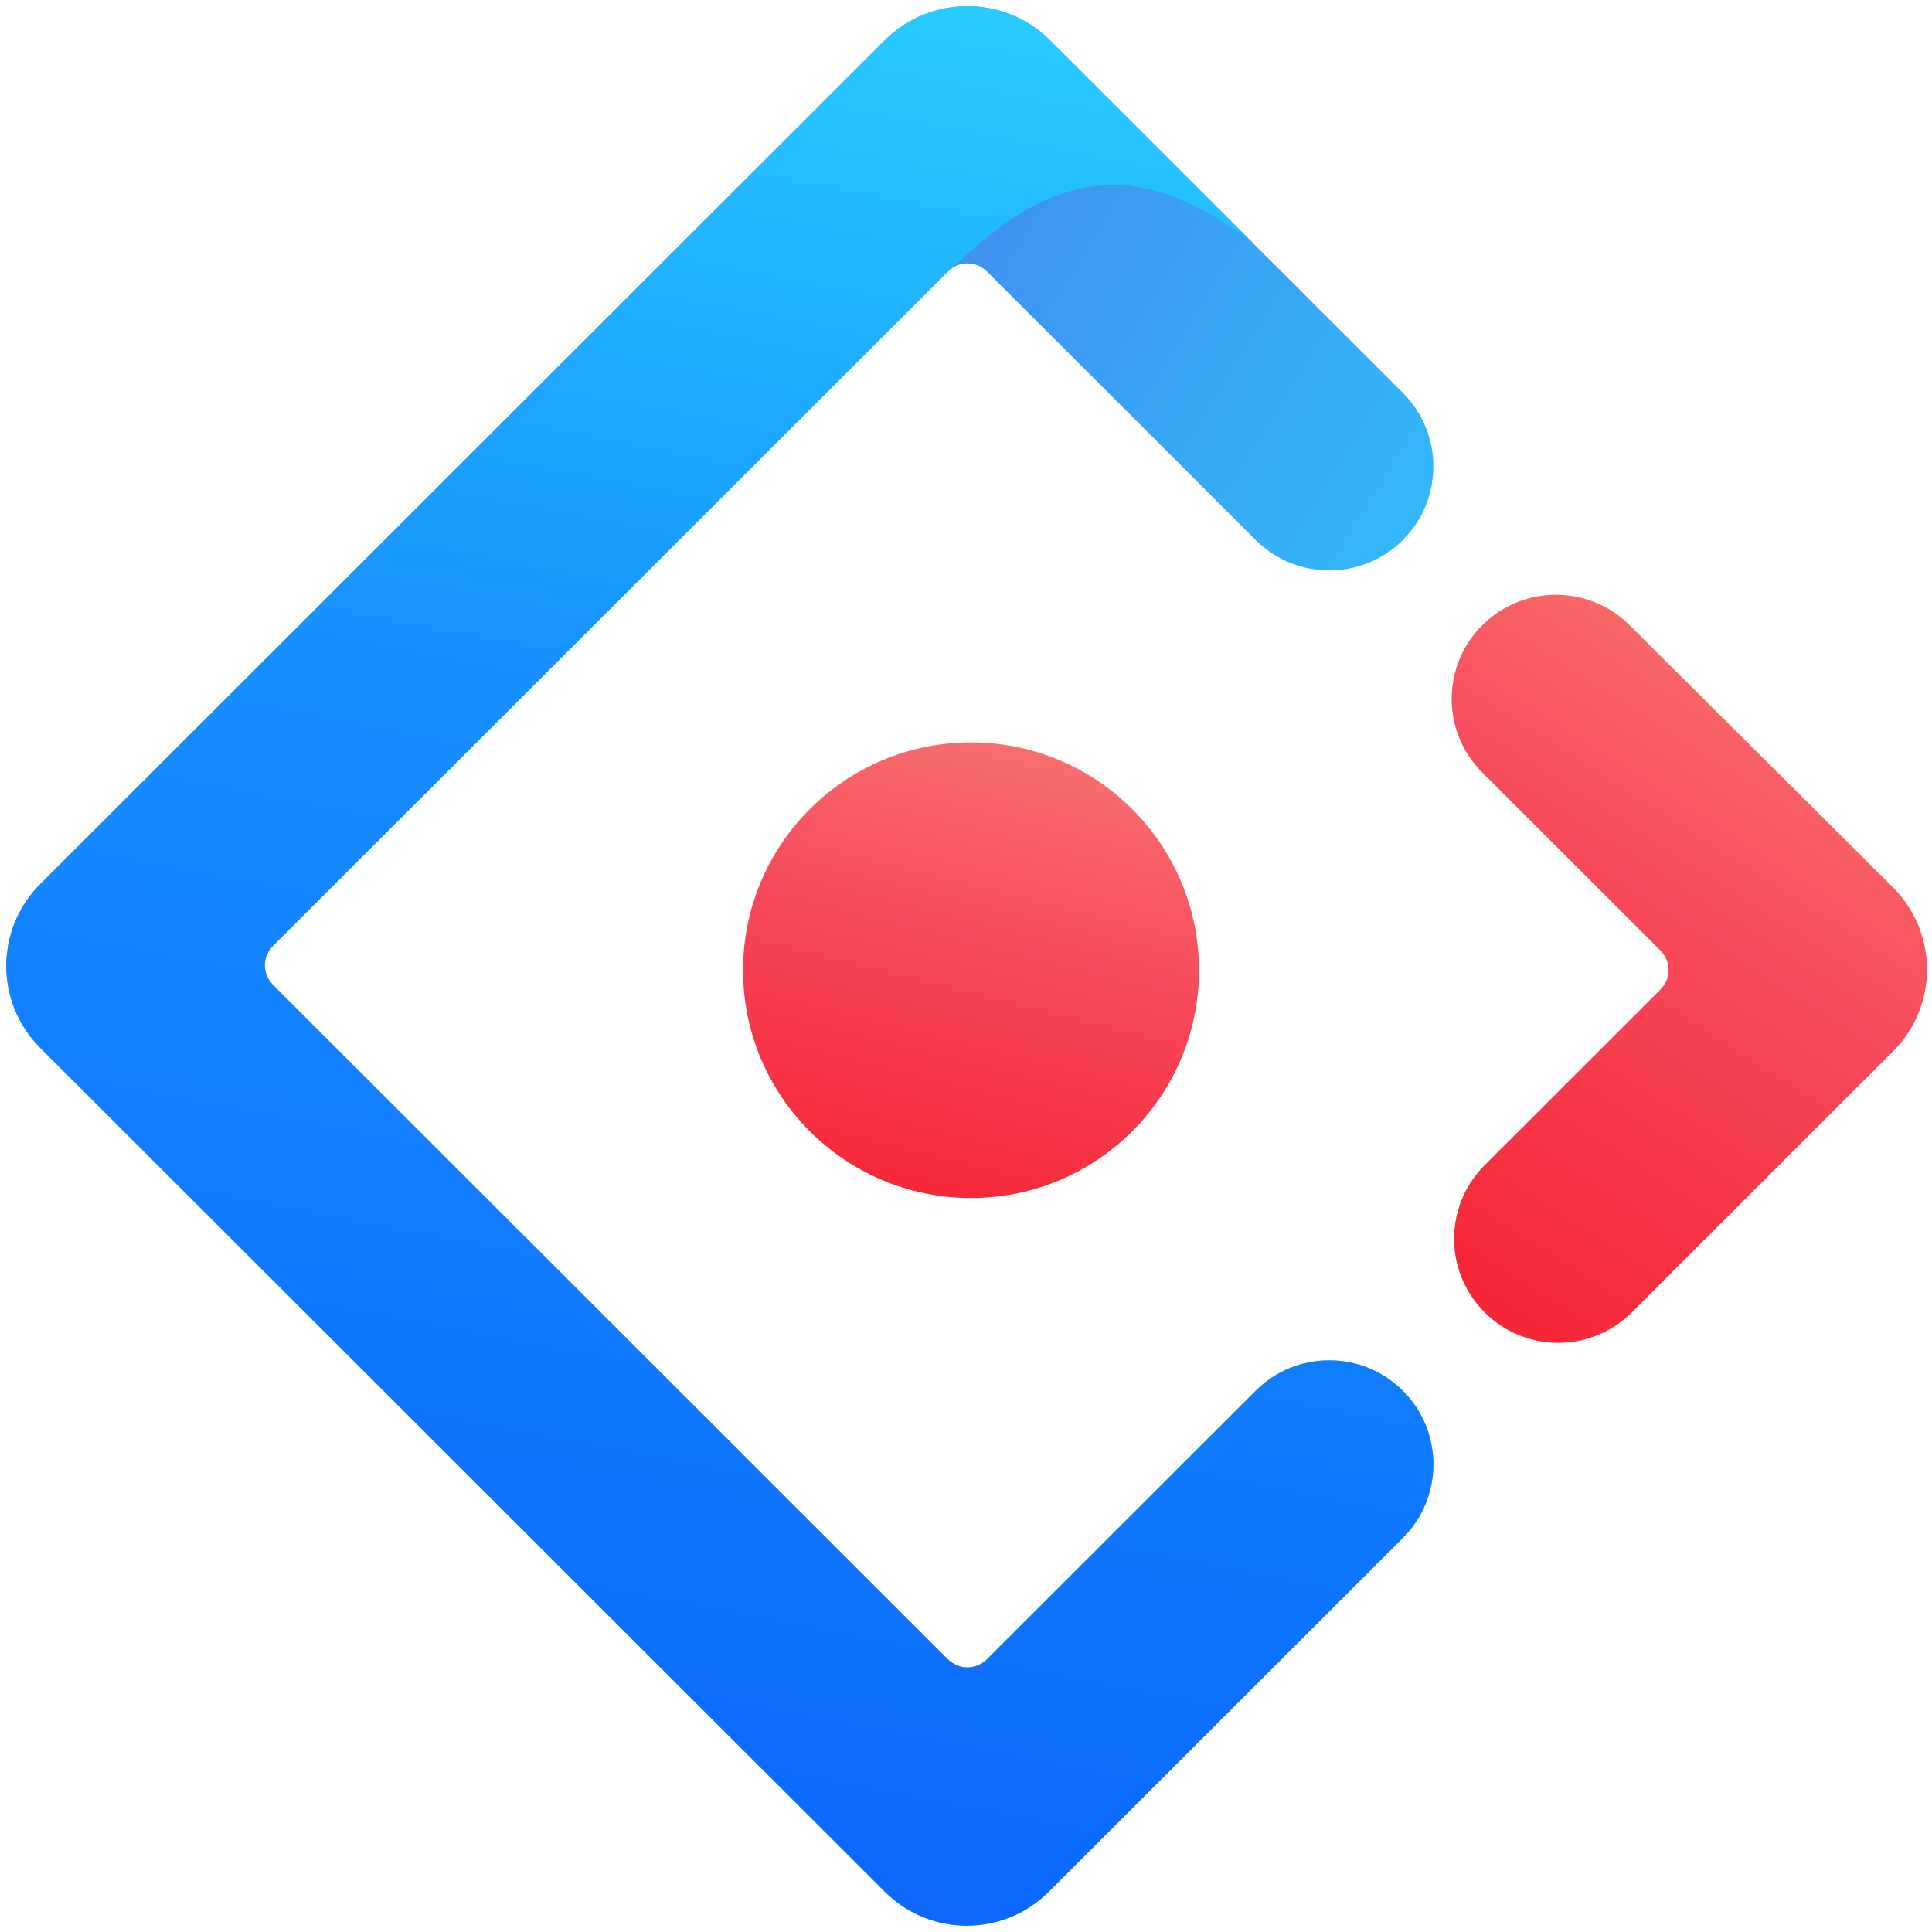
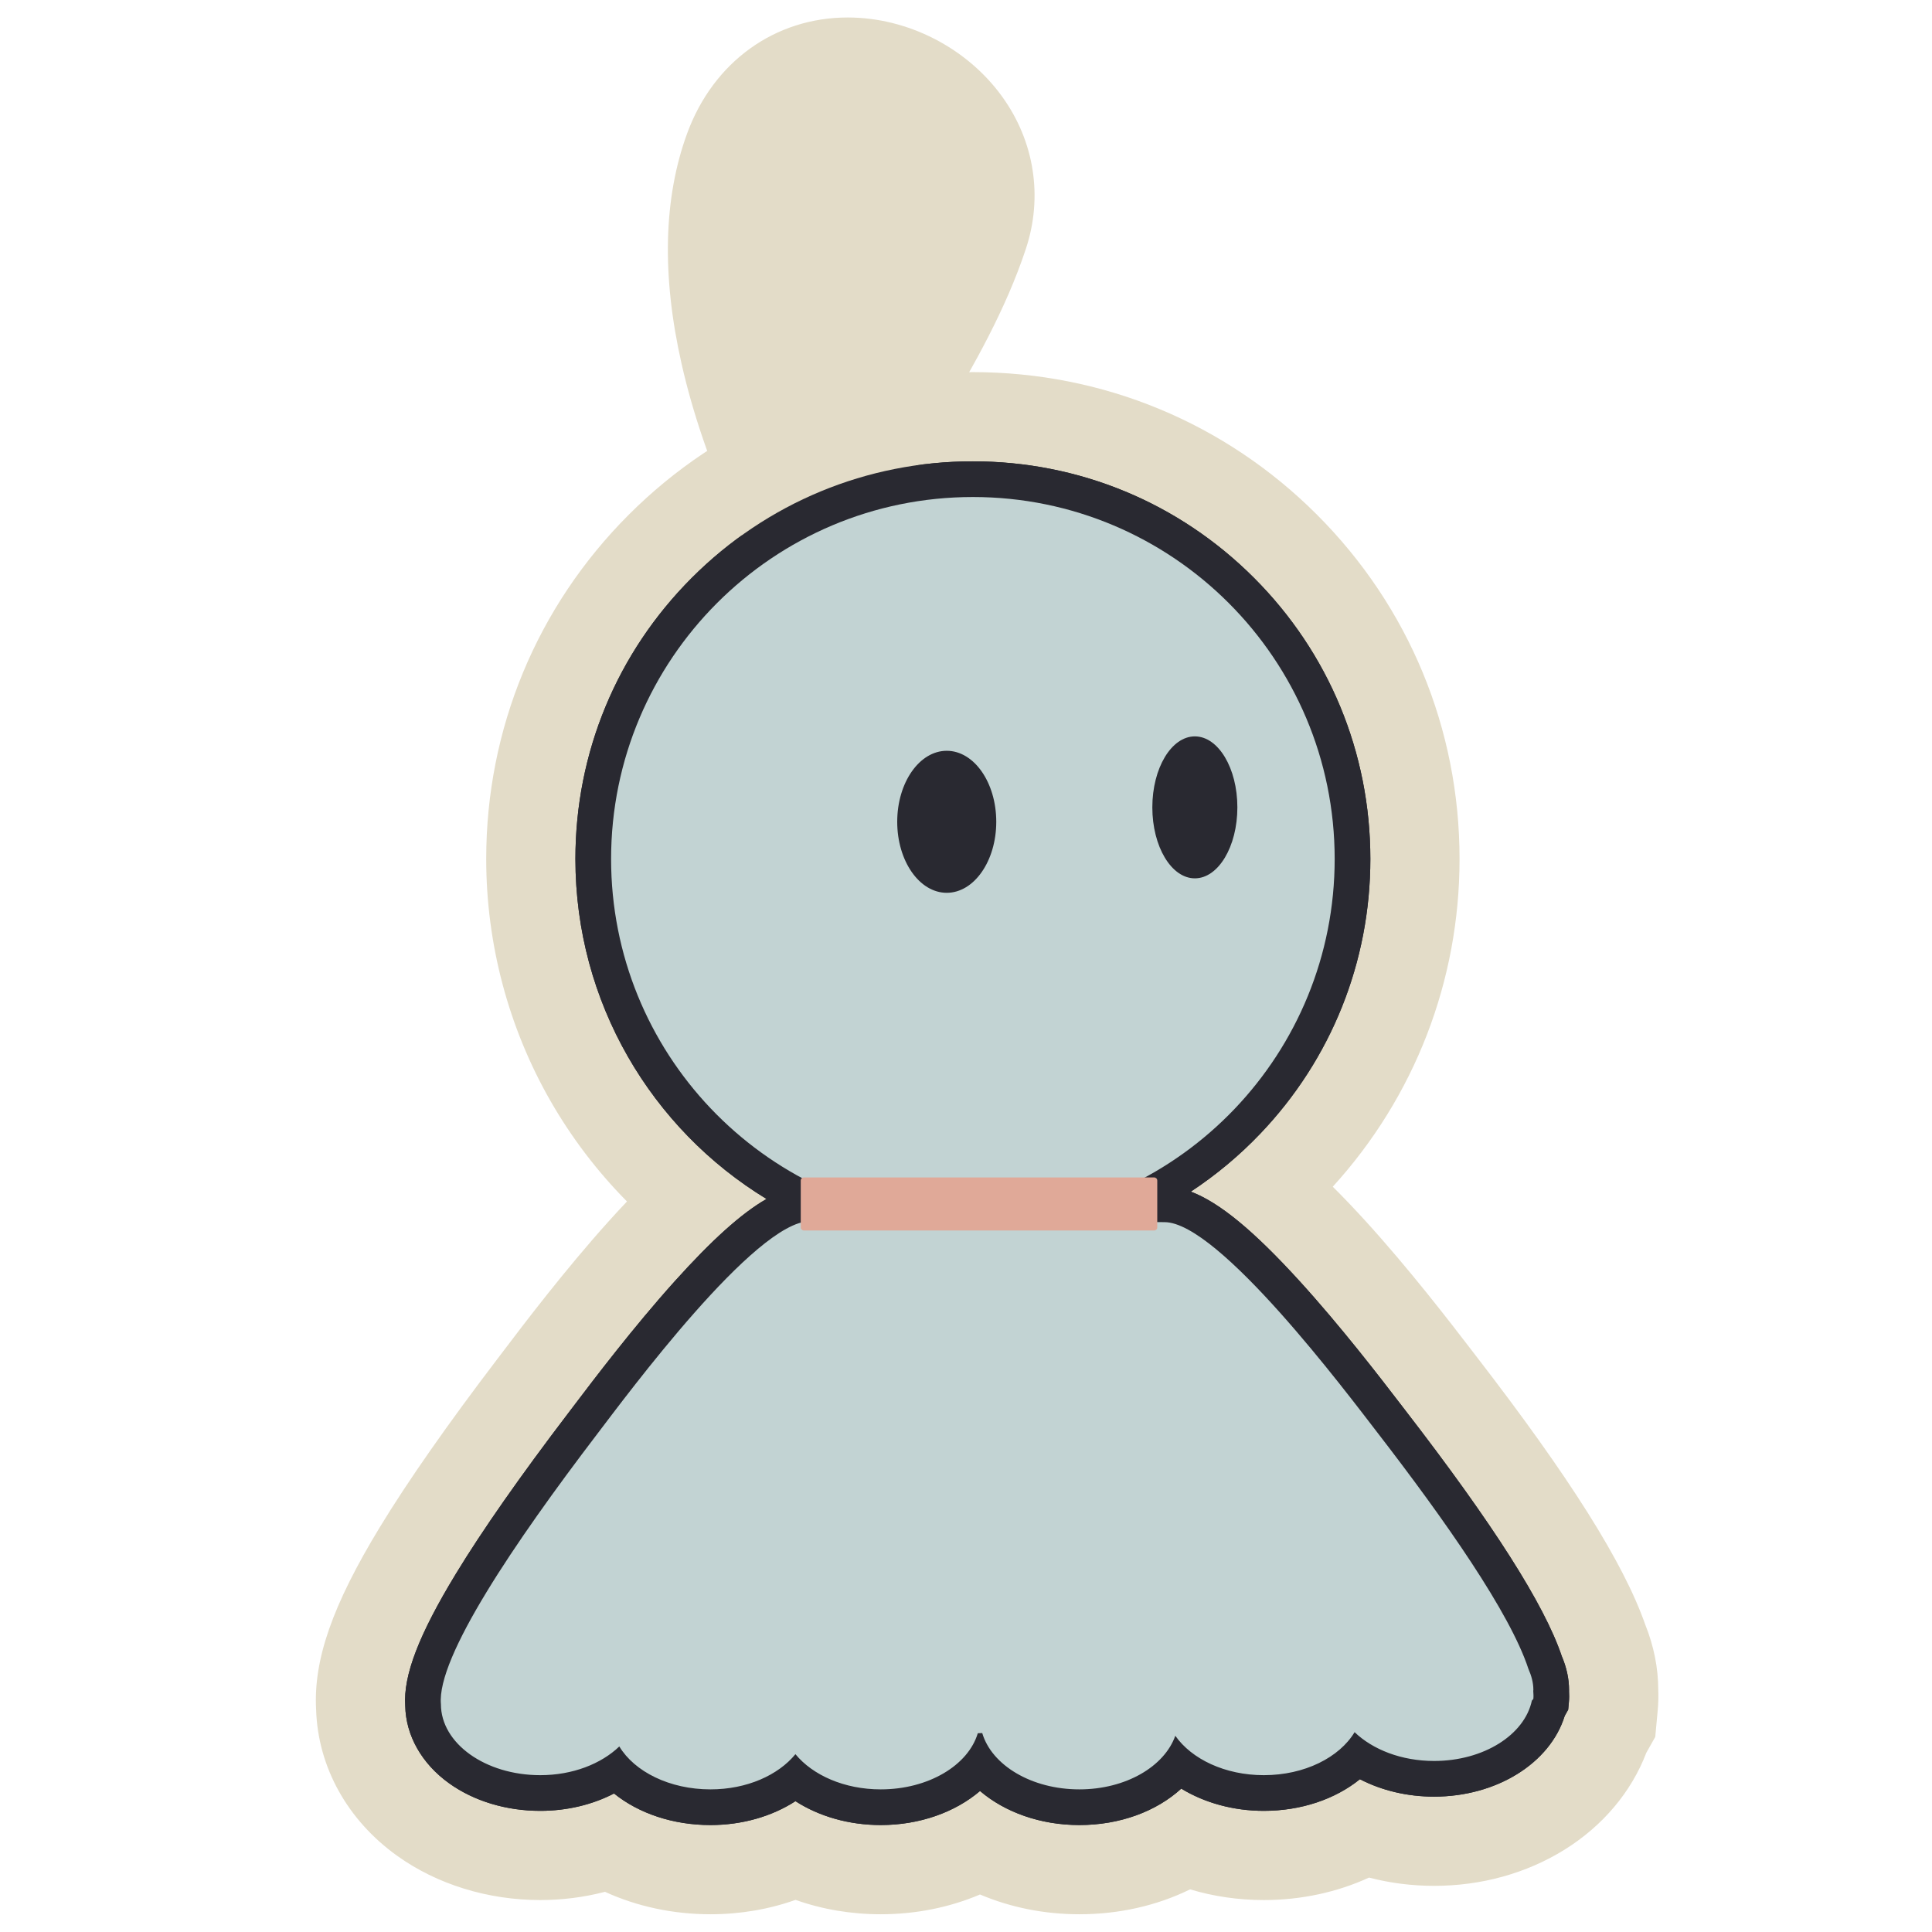
- <svg xmlns="http://www.w3.org/2000/svg" width="200px" height="200px" viewBox="0 0 200 200" version="1.1">
+ <svg xmlns="http://www.w3.org/2000/svg" t="1580708827639" class="icon" viewBox="0 0 1024 1024" version="1.1" p-id="1518" width="32" height="32">
  <defs>
-     <linearGradient x1="62.102%" y1="0%" x2="108.197%" y2="37.864%" id="linearGradient-1">
-       <stop stop-color="#4285EB" offset="0%" />
-       <stop stop-color="#2EC7FF" offset="100%" />
-     </linearGradient>
-     <linearGradient x1="69.644%" y1="0%" x2="54.043%" y2="108.457%" id="linearGradient-2">
-       <stop stop-color="#29CDFF" offset="0%" />
-       <stop stop-color="#148EFF" offset="37.86%" />
-       <stop stop-color="#0A60FF" offset="100%" />
-     </linearGradient>
-     <linearGradient x1="69.691%" y1="-12.974%" x2="16.723%" y2="117.391%" id="linearGradient-3">
-       <stop stop-color="#FA816E" offset="0%" />
-       <stop stop-color="#F74A5C" offset="41.473%" />
-       <stop stop-color="#F51D2C" offset="100%" />
-     </linearGradient>
-     <linearGradient x1="68.128%" y1="-35.691%" x2="30.44%" y2="114.943%" id="linearGradient-4">
-       <stop stop-color="#FA8E7D" offset="0%" />
-       <stop stop-color="#F74A5C" offset="51.264%" />
-       <stop stop-color="#F51D2C" offset="100%" />
-     </linearGradient>
+     <style type="text/css" />
  </defs>
-   <g id="Page-1" stroke="none" stroke-width="1" fill="none" fill-rule="evenodd">
-     <g id="logo" transform="translate(-20, -20)">
-       <g id="Group-28-Copy-5" transform="translate(20, 20)">
-         <g id="Group-27-Copy-3">
-           <g id="Group-25" fill-rule="nonzero">
-             <g id="2">
-               <path d="M91.588,4.177 L4.18,91.513 C-0.519,96.208 -0.519,103.792 4.18,108.487 L91.588,195.823 C96.287,200.519 103.877,200.519 108.577,195.823 L145.225,159.205 C149.434,155 149.434,148.182 145.225,143.977 C141.017,139.772 134.194,139.772 129.985,143.977 L102.202,171.737 C101.032,172.906 99.257,172.906 98.088,171.737 L28.286,101.993 C27.116,100.824 27.116,99.051 28.286,97.882 L98.088,28.138 C99.257,26.969 101.032,26.969 102.202,28.138 L129.985,55.898 C134.194,60.103 141.017,60.103 145.225,55.898 C149.434,51.693 149.434,44.876 145.225,40.671 L108.581,4.056 C103.862,-0.538 96.269,-0.501 91.588,4.177 Z" id="Shape" fill="url(#linearGradient-1)" />
-               <path d="M91.588,4.177 L4.18,91.513 C-0.519,96.208 -0.519,103.792 4.18,108.487 L91.588,195.823 C96.287,200.519 103.877,200.519 108.577,195.823 L145.225,159.205 C149.434,155 149.434,148.182 145.225,143.977 C141.017,139.772 134.194,139.772 129.985,143.977 L102.202,171.737 C101.032,172.906 99.257,172.906 98.088,171.737 L28.286,101.993 C27.116,100.824 27.116,99.051 28.286,97.882 L98.088,28.138 C101,25.627 105.752,20.542 112.73,19.352 C117.916,18.469 123.585,20.414 129.739,25.189 C125.625,21.078 118.572,14.034 108.581,4.056 C103.862,-0.538 96.269,-0.501 91.588,4.177 Z" id="Shape" fill="url(#linearGradient-2)" />
-             </g>
-             <path d="M153.686,135.855 C157.894,140.06 164.717,140.06 168.926,135.855 L195.96,108.843 C200.659,104.147 200.659,96.564 195.961,91.869 L168.691,64.718 C164.472,60.518 157.647,60.524 153.436,64.732 C149.227,68.937 149.227,75.754 153.436,79.959 L171.854,98.362 C173.024,99.531 173.024,101.305 171.854,102.473 L153.686,120.627 C149.477,124.832 149.477,131.65 153.686,135.855 Z" id="Shape" fill="url(#linearGradient-3)" />
-           </g>
-           <ellipse id="Combined-Shape" fill="url(#linearGradient-4)" cx="100.519" cy="100.437" rx="23.6" ry="23.581" />
-         </g>
-       </g>
-     </g>
-   </g>
+   <path d="M572.082 1014.594c-18.608 0-36.531-3.624-52.65-10.476-16.117 6.854-34.031 10.476-52.627 10.476-15.758 0-31.014-2.598-45.164-7.622-14.123 5.025-29.346 7.622-45.074 7.622-19.831 0-38.961-4.128-55.913-11.888-11.056 2.878-22.619 4.36-34.326 4.36-27.75 0-54.641-8.301-75.719-23.371-26.489-18.942-42.137-47.176-43.065-77.612-1.444-26.427 8.705-55.428 33.76-96.616 14.83-24.383 35.846-54.454 62.459-89.376 0.855-1.121 1.854-2.44 2.987-3.935 10.55-13.925 32.495-42.89 55.841-68.817a576.785 576.785 0 0 1 9.713-10.53 258.91 258.91 0 0 1-40.549-53.305c-22.278-38.887-34.054-83.228-34.054-128.228 0-68.918 26.827-133.714 75.538-182.449 48.719-48.745 113.499-75.59 182.406-75.59s133.686 26.845 182.407 75.59c48.711 48.736 75.539 113.531 75.539 182.449 0 64.643-23.814 126.081-67.196 173.702 5.455 5.412 11.145 11.376 17.137 17.944 23.375 25.626 45.328 54.231 55.877 67.978 1.131 1.473 2.128 2.772 2.976 3.871 49.652 64.31 78.185 109.598 89.62 142.281 4.558 11.357 6.878 22.951 6.899 34.497a84.158 84.158 0 0 1-0.282 10.967l-1.307 14.087-4.746 8.419c-7.879 20.699-23.106 38.787-43.389 51.383-20.156 12.516-44.053 19.132-69.104 19.132-11.756 0-23.363-1.488-34.458-4.377-16.921 7.772-36.006 11.906-55.78 11.906-13.471 0-26.632-1.927-39.065-5.664-17.545 8.616-37.595 13.192-58.691 13.192z" fill="#E3DCC8" p-id="1519" />
+   <path d="M572.082 967.316c-20.673 0-39.502-6.814-52.65-18.052-13.153 11.237-31.98 18.052-52.628 18.052-16.781 0-32.644-4.561-45.189-12.657-12.505 8.097-28.317 12.657-45.048 12.657-19.796 0-37.983-6.142-51.122-16.727-11.464 5.951-24.994 9.2-39.116 9.2-17.972 0-35.097-5.168-48.221-14.552-14.571-10.419-23.035-25.386-23.322-41.173-1.088-16.033 7.248-37.703 26.91-70.027 13.979-22.982 34.056-51.677 59.67-85.29 0.875-1.148 1.902-2.504 3.067-4.04 10.154-13.402 31.284-41.29 53.293-65.734 19.579-21.742 35.19-35.843 48.529-43.498-60.901-37.069-101.274-104.124-101.274-180.198 0-56.295 21.912-109.22 61.7-149.027 39.789-39.81 92.693-61.734 148.967-61.734 56.273 0 109.178 21.924 148.967 61.734 39.788 39.807 61.7 92.733 61.7 149.027 0 54.484-20.71 106.18-58.318 145.562a211.965 211.965 0 0 1-36.841 30.752c15.222 5.742 33.316 20.734 57.447 47.192 22.015 24.136 43.148 51.67 53.302 64.901 1.163 1.516 2.189 2.853 3.063 3.983 46.483 60.205 73.573 102.767 82.779 130.059 2.61 6.185 3.88 12.078 3.88 17.982 0 0.218-0.004 0.436-0.011 0.654 0.094 1.703 0.125 3.698-0.069 5.794l-0.373 4.023-1.834 3.251c-7.759 25.055-36.088 42.828-69.263 42.828-14.191 0-27.783-3.26-39.292-9.232-13.119 10.607-31.245 16.761-50.947 16.761-16.12 0-31.445-4.272-43.741-11.78-13.146 12.053-32.526 19.309-54.015 19.309z" fill="#292931" p-id="1520" />
+   <path d="M812.717 900.413c-0.188 0.332-0.519 0.645-0.798 0.966-3.849 18.078-25.484 31.969-51.84 31.969-17.299 0-32.515-6.047-42.11-15.261-8.074 13.365-26.472 22.791-48.126 22.791-20.611 0-38.269-8.552-46.91-20.892-5.775 16.304-26.253 28.42-50.847 28.42-25.332 0-46.458-12.802-51.48-29.848l-2.358 0.093c-5.074 16.997-26.156 29.755-51.44 29.755-19.341 0-36.064-7.542-45.213-18.656-9.101 11.108-25.708 18.656-45.025 18.656-21.67 0-40.252-9.377-48.324-22.752-9.556 9.188-24.662 15.225-41.915 15.225-29.071 0-52.639-16.852-52.639-37.641-2.253-24.839 39.115-85.813 82.718-143.027 16.176-21.225 83.979-112.916 112.798-112.916l75.977-0.453c-101.037-5.437-181.293-89.12-181.293-191.563 0-105.955 85.852-191.85 191.756-191.85s191.757 85.895 191.757 191.85c0 102.784-80.79 186.685-182.301 191.616l0.002 0.322 92.098 0.544c28.818 0 96.622 90.514 112.797 111.466 35.992 46.617 70.389 95.711 80.061 125.237 1.574 3.575 2.658 7.302 2.658 11.248 0 0.16-0.063 0.31-0.066 0.471 0.115 1.488 0.182 2.936 0.063 4.23z" fill="#C2D3D3" p-id="1521" />
+   <path d="M429.967 624.333h186.446a1.72 1.72 0 0 1 1.721 1.72v26.517c0 0.951-0.771 1.721-1.721 1.721H429.967a1.72 1.72 0 0 1-1.72-1.721v-26.517c0-0.95 0.77-1.72 1.72-1.72z" fill="#E0A998" p-id="1522" />
+   <path d="M501.792 397.934c-14.496 0-26.247 16.851-26.247 37.636s11.751 37.637 26.247 37.637 26.247-16.851 26.247-37.637-11.751-37.636-26.247-37.636z m131.504-7.637c-12.446 0-22.536 16.845-22.536 37.622s10.09 37.622 22.536 37.622 22.536-16.844 22.536-37.622-10.09-37.622-22.536-37.622z" fill="#292931" p-id="1523" />
+   <path d="M387.977 271.706c-11.983-26.965-20.962-53.45-26.69-78.718-10.636-46.919-9.641-88.096 2.956-122.391 13.896-37.829 46.497-61.329 85.08-61.329 31.791 0 63.145 16.066 81.828 41.928 17.124 23.705 21.715 53.108 12.592 80.669-10.803 32.639-27.72 61.732-42.649 87.4-10.603 18.231-20.616 35.452-25.268 48.801l-39.324 112.841-48.525-109.201z" fill="#E3DCC8" p-id="1524" />
+   <path d="M572.082 967.316c-20.673 0-39.502-6.814-52.65-18.052-13.153 11.237-31.98 18.052-52.628 18.052-16.781 0-32.644-4.561-45.189-12.657-12.505 8.097-28.317 12.657-45.048 12.657-19.796 0-37.983-6.142-51.122-16.727-11.464 5.951-24.994 9.2-39.116 9.2-17.972 0-35.097-5.168-48.221-14.552-14.571-10.419-23.035-25.386-23.322-41.173-1.088-16.033 7.248-37.703 26.91-70.027 13.979-22.982 34.056-51.677 59.67-85.29 0.875-1.148 1.902-2.504 3.067-4.04 10.154-13.402 31.284-41.29 53.293-65.734 19.579-21.742 35.19-35.843 48.529-43.498-60.901-37.069-101.274-104.124-101.274-180.198 0-56.295 21.912-109.22 61.7-149.027 39.789-39.81 92.693-61.734 148.967-61.734 56.273 0 109.178 21.924 148.967 61.734 39.788 39.807 61.7 92.733 61.7 149.027 0 54.484-20.71 106.18-58.318 145.562a211.965 211.965 0 0 1-36.841 30.752c15.222 5.742 33.316 20.734 57.447 47.192 22.015 24.136 43.148 51.67 53.302 64.901 1.163 1.516 2.189 2.853 3.063 3.983 46.483 60.205 73.573 102.767 82.779 130.059 2.61 6.185 3.88 12.078 3.88 17.982 0 0.218-0.004 0.436-0.011 0.654 0.094 1.703 0.125 3.698-0.069 5.794l-0.373 4.023-1.834 3.251c-7.759 25.055-36.088 42.828-69.263 42.828-14.191 0-27.783-3.26-39.292-9.232-13.119 10.607-31.245 16.761-50.947 16.761-16.12 0-31.445-4.272-43.741-11.78-13.146 12.053-32.526 19.309-54.015 19.309z" fill="#292931" p-id="1525" />
+   <path d="M812.717 900.413c-0.188 0.332-0.519 0.645-0.798 0.966-3.849 18.078-25.484 31.969-51.84 31.969-17.299 0-32.515-6.047-42.11-15.261-8.074 13.365-26.472 22.791-48.126 22.791-20.611 0-38.269-8.552-46.91-20.892-5.775 16.304-26.253 28.42-50.847 28.42-25.332 0-46.458-12.802-51.48-29.848l-2.358 0.093c-5.074 16.997-26.156 29.755-51.44 29.755-19.341 0-36.064-7.542-45.213-18.656-9.101 11.108-25.708 18.656-45.025 18.656-21.67 0-40.252-9.377-48.324-22.752-9.556 9.188-24.662 15.225-41.915 15.225-29.071 0-52.639-16.852-52.639-37.641-2.253-24.839 39.115-85.813 82.718-143.027 16.176-21.225 83.979-112.916 112.798-112.916l75.977-0.453c-101.037-5.437-181.293-89.12-181.293-191.563 0-105.955 85.852-191.85 191.756-191.85s191.757 85.895 191.757 191.85c0 102.784-80.79 186.685-182.301 191.616l0.002 0.322 92.098 0.544c28.818 0 96.622 90.514 112.797 111.466 35.992 46.617 70.389 95.711 80.061 125.237 1.574 3.575 2.658 7.302 2.658 11.248 0 0.16-0.063 0.31-0.066 0.471 0.115 1.488 0.182 2.936 0.063 4.23z" fill="#C2D3D3" p-id="1526" />
+   <path d="M426.09 624.068h185.604c0.927 0 1.678 0.723 1.678 1.614v24.89c0 0.893-0.751 1.615-1.678 1.615H426.09c-0.926 0-1.677-0.723-1.677-1.615v-24.89c-0.001-0.89 0.751-1.614 1.677-1.614z" fill="#E0A998" p-id="1527" />
+   <path d="M501.792 397.934c-14.496 0-26.247 16.851-26.247 37.636s11.751 37.637 26.247 37.637 26.247-16.851 26.247-37.637-11.751-37.636-26.247-37.636z m131.504-7.637c-12.446 0-22.536 16.845-22.536 37.622s10.09 37.622 22.536 37.622 22.536-16.844 22.536-37.622-10.09-37.622-22.536-37.622z" fill="#292931" p-id="1528" />
</svg>
